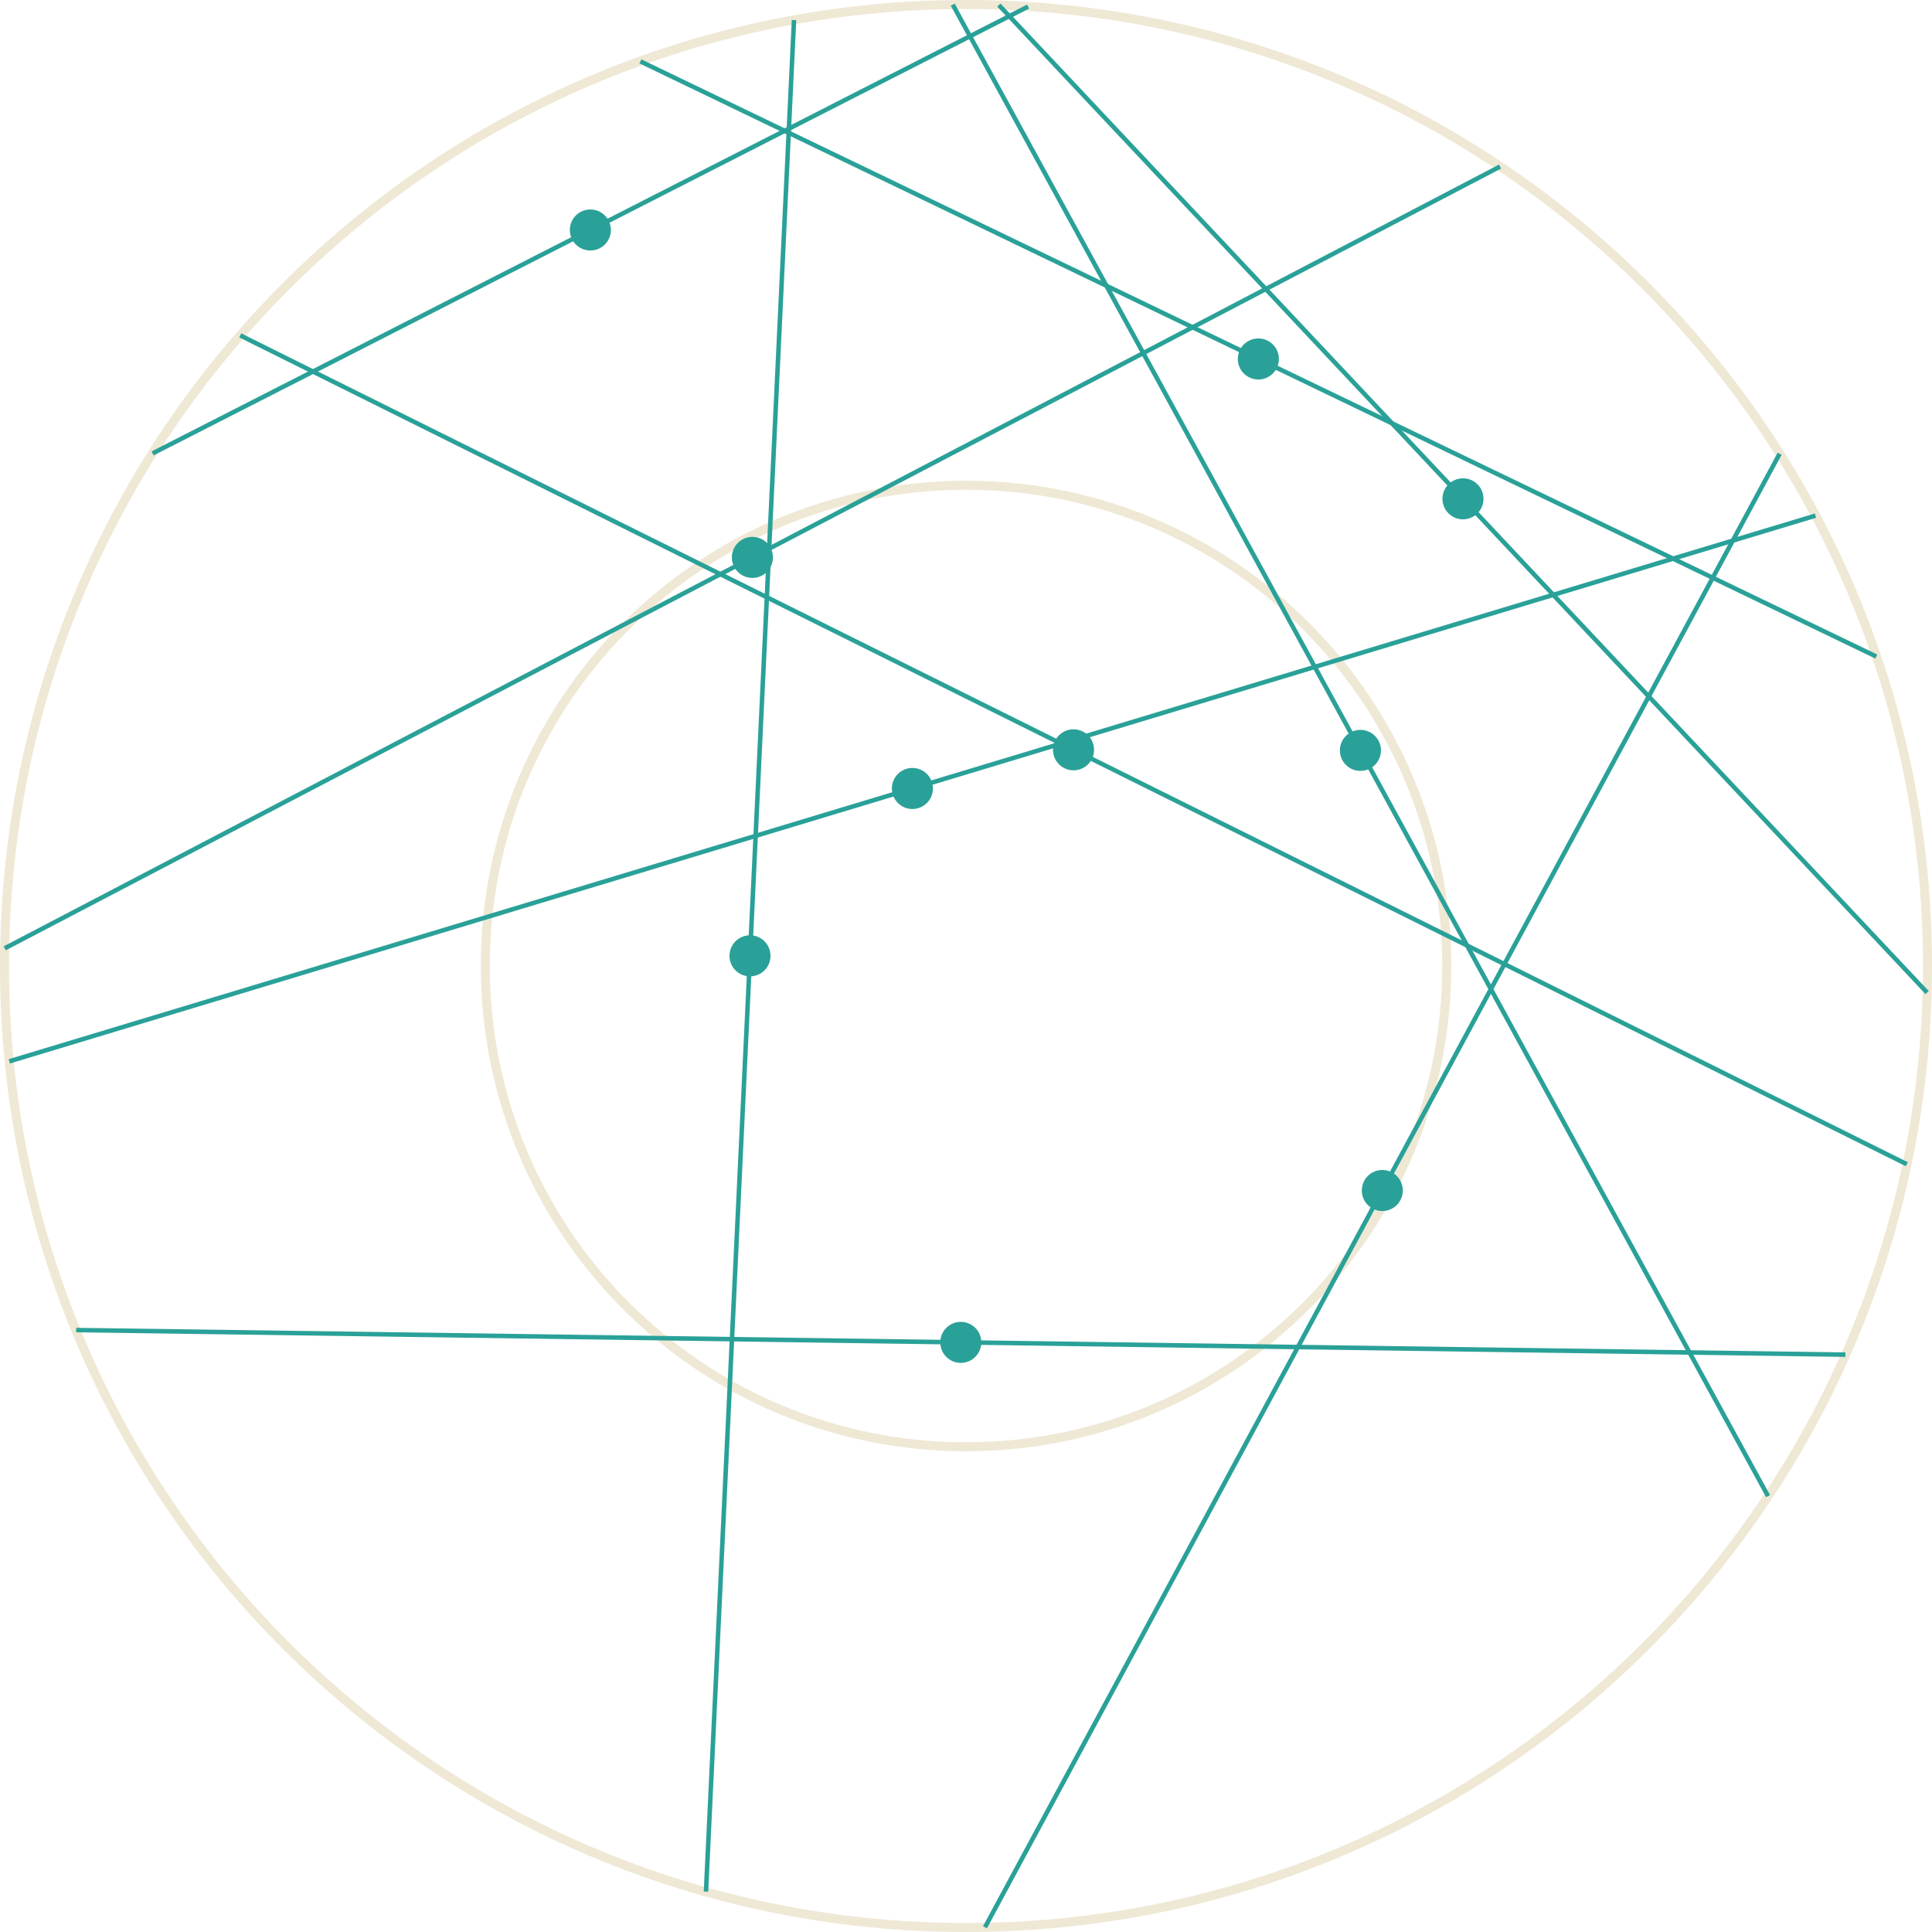
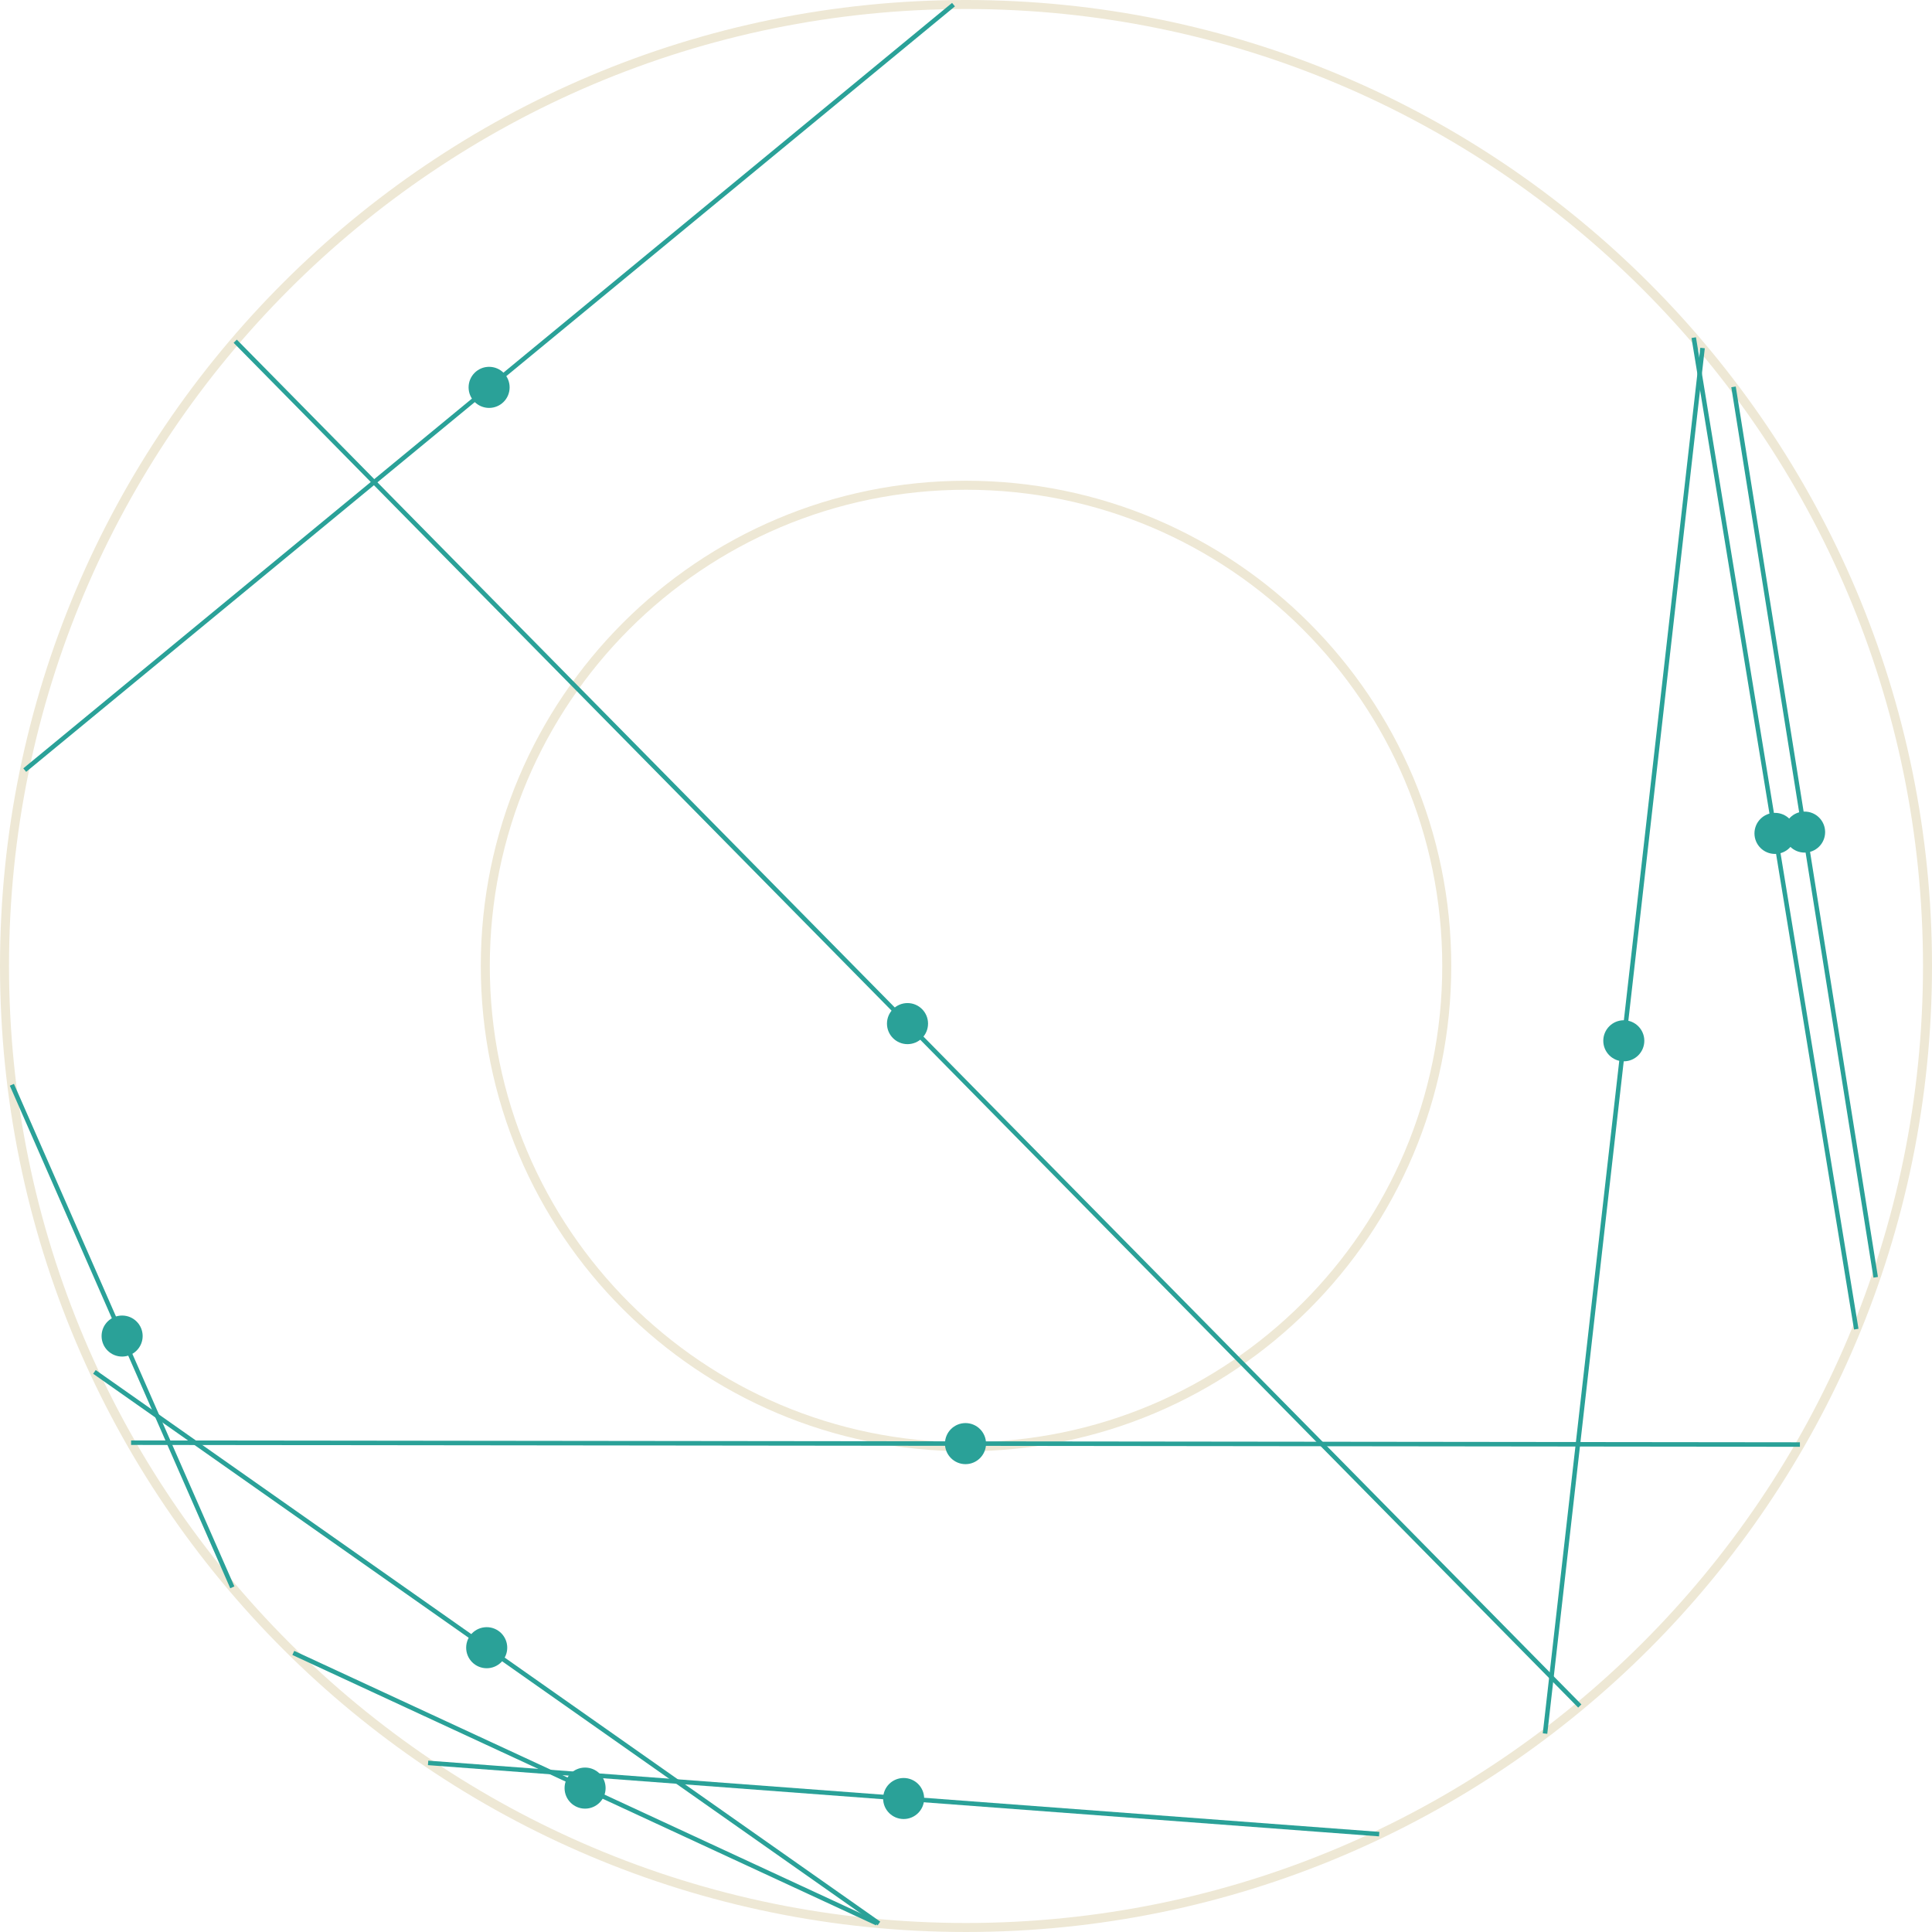
<svg xmlns="http://www.w3.org/2000/svg" version="1.1" width="170.879pt" height="170.879pt" viewBox="148.183 52.801 170.879 170.879">
  <g id="page1">
    <path d="M318.664 138.238C318.664 91.273 280.59 53.199 233.625 53.199C186.656 53.199 148.582 91.273 148.582 138.238C148.582 185.207 186.656 223.281 233.625 223.281C280.59 223.281 318.664 185.207 318.664 138.238Z" stroke="#eee8d5" fill="none" stroke-width=".797" />
    <path d="M276.144 138.238C276.144 114.758 257.109 95.719 233.625 95.719C210.141 95.719 191.106 114.758 191.106 138.238C191.106 161.723 210.141 180.762 233.625 180.762C257.109 180.762 276.144 161.723 276.144 138.238Z" stroke="#eee8d5" fill="none" stroke-width=".797" stroke-miterlimit="10" />
-     <path d="M230.297 122.539C230.297 121.754 229.664 121.121 228.883 121.121C228.098 121.121 227.465 121.754 227.465 122.539C227.465 123.32 228.098 123.957 228.883 123.957C229.664 123.957 230.297 123.32 230.297 122.539Z" fill="#2aa198" />
-     <path d="M230.297 122.539C230.297 121.754 229.664 121.121 228.883 121.121C228.098 121.121 227.465 121.754 227.465 122.539C227.465 123.32 228.098 123.957 228.883 123.957C229.664 123.957 230.297 123.32 230.297 122.539Z" stroke="#2aa198" fill="none" stroke-width=".797" stroke-miterlimit="10" />
-     <path d="M308.754 98.406L149.008 146.672" stroke="#2aa198" fill="none" stroke-width=".399" stroke-miterlimit="10" />
-     <path d="M269.926 119.172C269.926 118.387 269.289 117.754 268.508 117.754C267.723 117.754 267.09 118.387 267.09 119.172C267.09 119.953 267.723 120.586 268.508 120.586C269.289 120.586 269.926 119.953 269.926 119.172Z" fill="#2aa198" />
-     <path d="M269.926 119.172C269.926 118.387 269.289 117.754 268.508 117.754C267.723 117.754 267.09 118.387 267.09 119.172C267.09 119.953 267.723 120.586 268.508 120.586C269.289 120.586 269.926 119.953 269.926 119.172Z" stroke="#2aa198" fill="none" stroke-width=".797" stroke-miterlimit="10" />
-     <path d="M304.562 185.129L232.449 53.211" stroke="#2aa198" fill="none" stroke-width=".399" stroke-miterlimit="10" />
-     <path d="M271.859 158.098C271.859 157.312 271.227 156.68 270.445 156.68C269.66 156.68 269.027 157.312 269.027 158.098C269.027 158.879 269.66 159.516 270.445 159.516C271.227 159.516 271.859 158.879 271.859 158.098Z" fill="#2aa198" />
-     <path d="M271.859 158.098C271.859 157.312 271.227 156.68 270.445 156.68C269.66 156.68 269.027 157.312 269.027 158.098C269.027 158.879 269.66 159.516 270.445 159.516C271.227 159.516 271.859 158.879 271.859 158.098Z" stroke="#2aa198" fill="none" stroke-width=".797" stroke-miterlimit="10" />
-     <path d="M305.586 92.934L235.301 223.262" stroke="#2aa198" fill="none" stroke-width=".399" stroke-miterlimit="10" />
-     <path d="M215.934 137.34C215.934 136.559 215.301 135.922 214.519 135.922C213.734 135.922 213.102 136.559 213.102 137.34C213.102 138.125 213.734 138.758 214.519 138.758C215.301 138.758 215.934 138.125 215.934 137.34Z" fill="#2aa198" />
-     <path d="M215.934 137.34C215.934 136.559 215.301 135.922 214.519 135.922C213.734 135.922 213.102 136.559 213.102 137.34C213.102 138.125 213.734 138.758 214.519 138.758C215.301 138.758 215.934 138.125 215.934 137.34Z" stroke="#2aa198" fill="none" stroke-width=".797" stroke-miterlimit="10" />
-     <path d="M218.41 54.574L210.625 220.106" stroke="#2aa198" fill="none" stroke-width=".399" stroke-miterlimit="10" />
-     <path d="M278.996 96.918C278.996 96.137 278.363 95.504 277.578 95.504C276.797 95.504 276.16 96.137 276.16 96.918C276.16 97.703 276.797 98.336 277.578 98.336C278.363 98.336 278.996 97.703 278.996 96.918Z" fill="#2aa198" />
-     <path d="M278.996 96.918C278.996 96.137 278.363 95.504 277.578 95.504C276.797 95.504 276.16 96.137 276.16 96.918C276.16 97.703 276.797 98.336 277.578 98.336C278.363 98.336 278.996 97.703 278.996 96.918Z" stroke="#2aa198" fill="none" stroke-width=".797" stroke-miterlimit="10" />
-     <path d="M318.625 140.586L236.531 53.25" stroke="#2aa198" fill="none" stroke-width=".399" stroke-miterlimit="10" />
-     <path d="M216.148 102.102C216.148 101.32 215.512 100.684 214.731 100.684C213.949 100.684 213.312 101.32 213.312 102.102C213.312 102.887 213.949 103.519 214.731 103.519C215.512 103.519 216.148 102.887 216.148 102.102Z" fill="#2aa198" />
-     <path d="M216.148 102.102C216.148 101.32 215.512 100.684 214.731 100.684C213.949 100.684 213.312 101.32 213.312 102.102C213.312 102.887 213.949 103.519 214.731 103.519C215.512 103.519 216.148 102.887 216.148 102.102Z" stroke="#2aa198" fill="none" stroke-width=".797" stroke-miterlimit="10" />
-     <path d="M148.602 136.676L280.859 67.531" stroke="#2aa198" fill="none" stroke-width=".399" stroke-miterlimit="10" />
-     <path d="M234.578 171.531C234.578 170.746 233.945 170.113 233.16 170.113C232.379 170.113 231.746 170.746 231.746 171.531C231.746 172.312 232.379 172.945 233.16 172.945C233.945 172.945 234.578 172.312 234.578 171.531Z" fill="#2aa198" />
-     <path d="M234.578 171.531C234.578 170.746 233.945 170.113 233.16 170.113C232.379 170.113 231.746 170.746 231.746 171.531C231.746 172.312 232.379 172.945 233.16 172.945C233.945 172.945 234.578 172.312 234.578 171.531Z" stroke="#2aa198" fill="none" stroke-width=".797" stroke-miterlimit="10" />
-     <path d="M311.402 172.617L154.922 170.441" stroke="#2aa198" fill="none" stroke-width=".399" stroke-miterlimit="10" />
-     <path d="M260.898 84.551C260.898 83.766 260.262 83.133 259.481 83.133C258.695 83.133 258.062 83.766 258.062 84.551C258.062 85.332 258.695 85.969 259.481 85.969C260.262 85.969 260.898 85.332 260.898 84.551Z" fill="#2aa198" />
-     <path d="M260.898 84.551C260.898 83.766 260.262 83.133 259.481 83.133C258.695 83.133 258.062 83.766 258.062 84.551C258.062 85.332 258.695 85.969 259.481 85.969C260.262 85.969 260.898 85.332 260.898 84.551Z" stroke="#2aa198" fill="none" stroke-width=".797" stroke-miterlimit="10" />
-     <path d="M314.137 110.871L204.824 58.23" stroke="#2aa198" fill="none" stroke-width=".399" stroke-miterlimit="10" />
-     <path d="M244.551 119.121C244.551 118.336 243.914 117.703 243.133 117.703C242.348 117.703 241.715 118.336 241.715 119.121C241.715 119.902 242.348 120.535 243.133 120.535C243.914 120.535 244.551 119.902 244.551 119.121Z" fill="#2aa198" />
-     <path d="M244.551 119.121C244.551 118.336 243.914 117.703 243.133 117.703C242.348 117.703 241.715 118.336 241.715 119.121C241.715 119.902 242.348 120.535 243.133 120.535C243.914 120.535 244.551 119.902 244.551 119.121Z" stroke="#2aa198" fill="none" stroke-width=".797" stroke-miterlimit="10" />
-     <path d="M169.43 82.465L316.836 155.773" stroke="#2aa198" fill="none" stroke-width=".399" stroke-miterlimit="10" />
-     <path d="M201.816 73.144C201.816 72.359 201.18 71.727 200.398 71.727C199.613 71.727 198.981 72.359 198.981 73.144C198.981 73.926 199.613 74.559 200.398 74.559C201.18 74.559 201.816 73.926 201.816 73.144Z" fill="#2aa198" />
-     <path d="M201.816 73.144C201.816 72.359 201.18 71.727 200.398 71.727C199.613 71.727 198.981 72.359 198.981 73.144C198.981 73.926 199.613 74.559 200.398 74.559C201.18 74.559 201.816 73.926 201.816 73.144Z" stroke="#2aa198" fill="none" stroke-width=".797" stroke-miterlimit="10" />
-     <path d="M239.113 53.383L161.68 92.902" stroke="#2aa198" fill="none" stroke-width=".399" stroke-miterlimit="10" />
+     <path d="M192.648 198.535C192.648 197.75 192.012 197.117 191.231 197.117C190.445 197.117 189.812 197.75 189.812 198.535C189.812 199.316 190.445 199.953 191.231 199.953C192.012 199.953 192.648 199.316 192.648 198.535Z" fill="#2aa198" />
+     <path d="M192.648 198.535C192.648 197.75 192.012 197.117 191.231 197.117C190.445 197.117 189.812 197.75 189.812 198.535C189.812 199.316 190.445 199.953 191.231 199.953C192.012 199.953 192.648 199.316 192.648 198.535Z" stroke="#2aa198" fill="none" stroke-width=".797" stroke-miterlimit="10" />
+     <path d="M225.922 222.926L156.535 174.141" stroke="#2aa198" fill="none" stroke-width=".399" stroke-miterlimit="10" />
+     <path d="M192.859 87.062C192.859 86.281 192.227 85.644 191.441 85.644C190.66 85.644 190.027 86.281 190.027 87.062C190.027 87.848 190.66 88.481 191.441 88.481C192.227 88.481 192.859 87.848 192.859 87.062Z" fill="#2aa198" />
+     <path d="M192.859 87.062C192.859 86.281 192.227 85.644 191.441 85.644C190.66 85.644 190.027 86.281 190.027 87.062C190.027 87.848 190.66 88.481 191.441 88.481C192.227 88.481 192.859 87.848 192.859 87.062Z" stroke="#2aa198" fill="none" stroke-width=".797" stroke-miterlimit="10" />
+     <path d="M150.371 120.914L232.516 53.211" stroke="#2aa198" fill="none" stroke-width=".399" stroke-miterlimit="10" />
+     <path d="M293.219 144.855C293.219 144.074 292.586 143.437 291.805 143.437C291.019 143.437 290.387 144.074 290.387 144.855S291.019 146.273 291.805 146.273C292.586 146.273 293.219 145.637 293.219 144.855Z" fill="#2aa198" />
+     <path d="M293.219 144.855C293.219 144.074 292.586 143.437 291.805 143.437C291.019 143.437 290.387 144.074 290.387 144.855S291.019 146.273 291.805 146.273C292.586 146.273 293.219 145.637 293.219 144.855Z" stroke="#2aa198" fill="none" stroke-width=".797" stroke-miterlimit="10" />
+     <path d="M298.769 83.582L284.836 206.129" stroke="#2aa198" fill="none" stroke-width=".399" stroke-miterlimit="10" />
+     <path d="M234.996 180.484C234.996 179.699 234.359 179.066 233.578 179.066C232.797 179.066 232.16 179.699 232.16 180.484C232.16 181.266 232.797 181.902 233.578 181.902C234.359 181.902 234.996 181.266 234.996 180.484Z" fill="#2aa198" />
+     <path d="M234.996 180.484C234.996 179.699 234.359 179.066 233.578 179.066C232.797 179.066 232.16 179.699 232.16 180.484C232.16 181.266 232.797 181.902 233.578 181.902C234.359 181.902 234.996 181.266 234.996 180.484Z" stroke="#2aa198" fill="none" stroke-width=".797" stroke-miterlimit="10" />
+     <path d="M307.379 180.566L159.777 180.402" stroke="#2aa198" fill="none" stroke-width=".399" stroke-miterlimit="10" />
+     <path d="M229.867 143.336C229.867 142.555 229.234 141.918 228.449 141.918C227.668 141.918 227.031 142.555 227.031 143.336C227.031 144.121 227.668 144.754 228.449 144.754C229.234 144.754 229.867 144.121 229.867 143.336Z" fill="#2aa198" />
+     <path d="M229.867 143.336C229.867 142.555 229.234 141.918 228.449 141.918C227.668 141.918 227.031 142.555 227.031 143.336C227.031 144.121 227.668 144.754 228.449 144.754C229.234 144.754 229.867 144.121 229.867 143.336Z" stroke="#2aa198" fill="none" stroke-width=".797" stroke-miterlimit="10" />
+     <path d="M287.91 203.691L168.988 82.981" stroke="#2aa198" fill="none" stroke-width=".399" stroke-miterlimit="10" />
+     <path d="M309.211 126.398C309.211 125.613 308.578 124.981 307.793 124.981C307.012 124.981 306.379 125.613 306.379 126.398C306.379 127.18 307.012 127.812 307.793 127.812C308.578 127.812 309.211 127.18 309.211 126.398Z" fill="#2aa198" />
+     <path d="M309.211 126.398C309.211 125.613 308.578 124.981 307.793 124.981C307.012 124.981 306.379 125.613 306.379 126.398C306.379 127.18 307.012 127.812 307.793 127.812C308.578 127.812 309.211 127.18 309.211 126.398Z" stroke="#2aa198" fill="none" stroke-width=".797" stroke-miterlimit="10" />
+     <path d="M301.508 87.019L314.082 165.773" stroke="#2aa198" fill="none" stroke-width=".399" stroke-miterlimit="10" />
+     <path d="M201.348 210.953C201.348 210.168 200.715 209.535 199.93 209.535C199.148 209.535 198.516 210.168 198.516 210.953C198.516 211.734 199.148 212.371 199.93 212.371C200.715 212.371 201.348 211.734 201.348 210.953Z" fill="#2aa198" />
+     <path d="M201.348 210.953C201.348 210.168 200.715 209.535 199.93 209.535C199.148 209.535 198.516 210.168 198.516 210.953C198.516 211.734 199.148 212.371 199.93 212.371C200.715 212.371 201.348 211.734 201.348 210.953Z" stroke="#2aa198" fill="none" stroke-width=".797" stroke-miterlimit="10" />
+     <path d="M174.125 198.996L225.738 222.91" stroke="#2aa198" fill="none" stroke-width=".399" stroke-miterlimit="10" />
+     <path d="M160.402 170.969C160.402 170.188 159.766 169.555 158.984 169.555C158.199 169.555 157.566 170.188 157.566 170.969C157.566 171.754 158.199 172.387 158.984 172.387C159.766 172.387 160.402 171.754 160.402 170.969Z" fill="#2aa198" />
+     <path d="M160.402 170.969C160.402 170.188 159.766 169.555 158.984 169.555C158.199 169.555 157.566 170.188 157.566 170.969C157.566 171.754 158.199 172.387 158.984 172.387C159.766 172.387 160.402 171.754 160.402 170.969Z" stroke="#2aa198" fill="none" stroke-width=".797" stroke-miterlimit="10" />
+     <path d="M168.731 193.195L149.234 148.746" stroke="#2aa198" fill="none" stroke-width=".399" stroke-miterlimit="10" />
+     <path d="M306.594 126.512C306.594 125.731 305.957 125.094 305.176 125.094C304.391 125.094 303.758 125.731 303.758 126.512C303.758 127.297 304.391 127.93 305.176 127.93C305.957 127.93 306.594 127.297 306.594 126.512Z" fill="#2aa198" />
+     <path d="M306.594 126.512C306.594 125.731 305.957 125.094 305.176 125.094C304.391 125.094 303.758 125.731 303.758 126.512C303.758 127.297 304.391 127.93 305.176 127.93C305.957 127.93 306.594 127.297 306.594 126.512Z" stroke="#2aa198" fill="none" stroke-width=".797" stroke-miterlimit="10" />
+     <path d="M312.363 170.359L297.988 82.664" stroke="#2aa198" fill="none" stroke-width=".399" stroke-miterlimit="10" />
+     <path d="M229.523 211.875C229.523 211.09 228.891 210.457 228.109 210.457C227.324 210.457 226.691 211.09 226.691 211.875C226.691 212.656 227.324 213.289 228.109 213.289C228.891 213.289 229.523 212.656 229.523 211.875Z" fill="#2aa198" />
+     <path d="M229.523 211.875C229.523 211.09 228.891 210.457 228.109 210.457C227.324 210.457 226.691 211.09 226.691 211.875C226.691 212.656 227.324 213.289 228.109 213.289C228.891 213.289 229.523 212.656 229.523 211.875Z" stroke="#2aa198" fill="none" stroke-width=".797" stroke-miterlimit="10" />
+     <path d="M270.168 215.023L186.047 208.723" stroke="#2aa198" fill="none" stroke-width=".399" stroke-miterlimit="10" />
  </g>
</svg>
